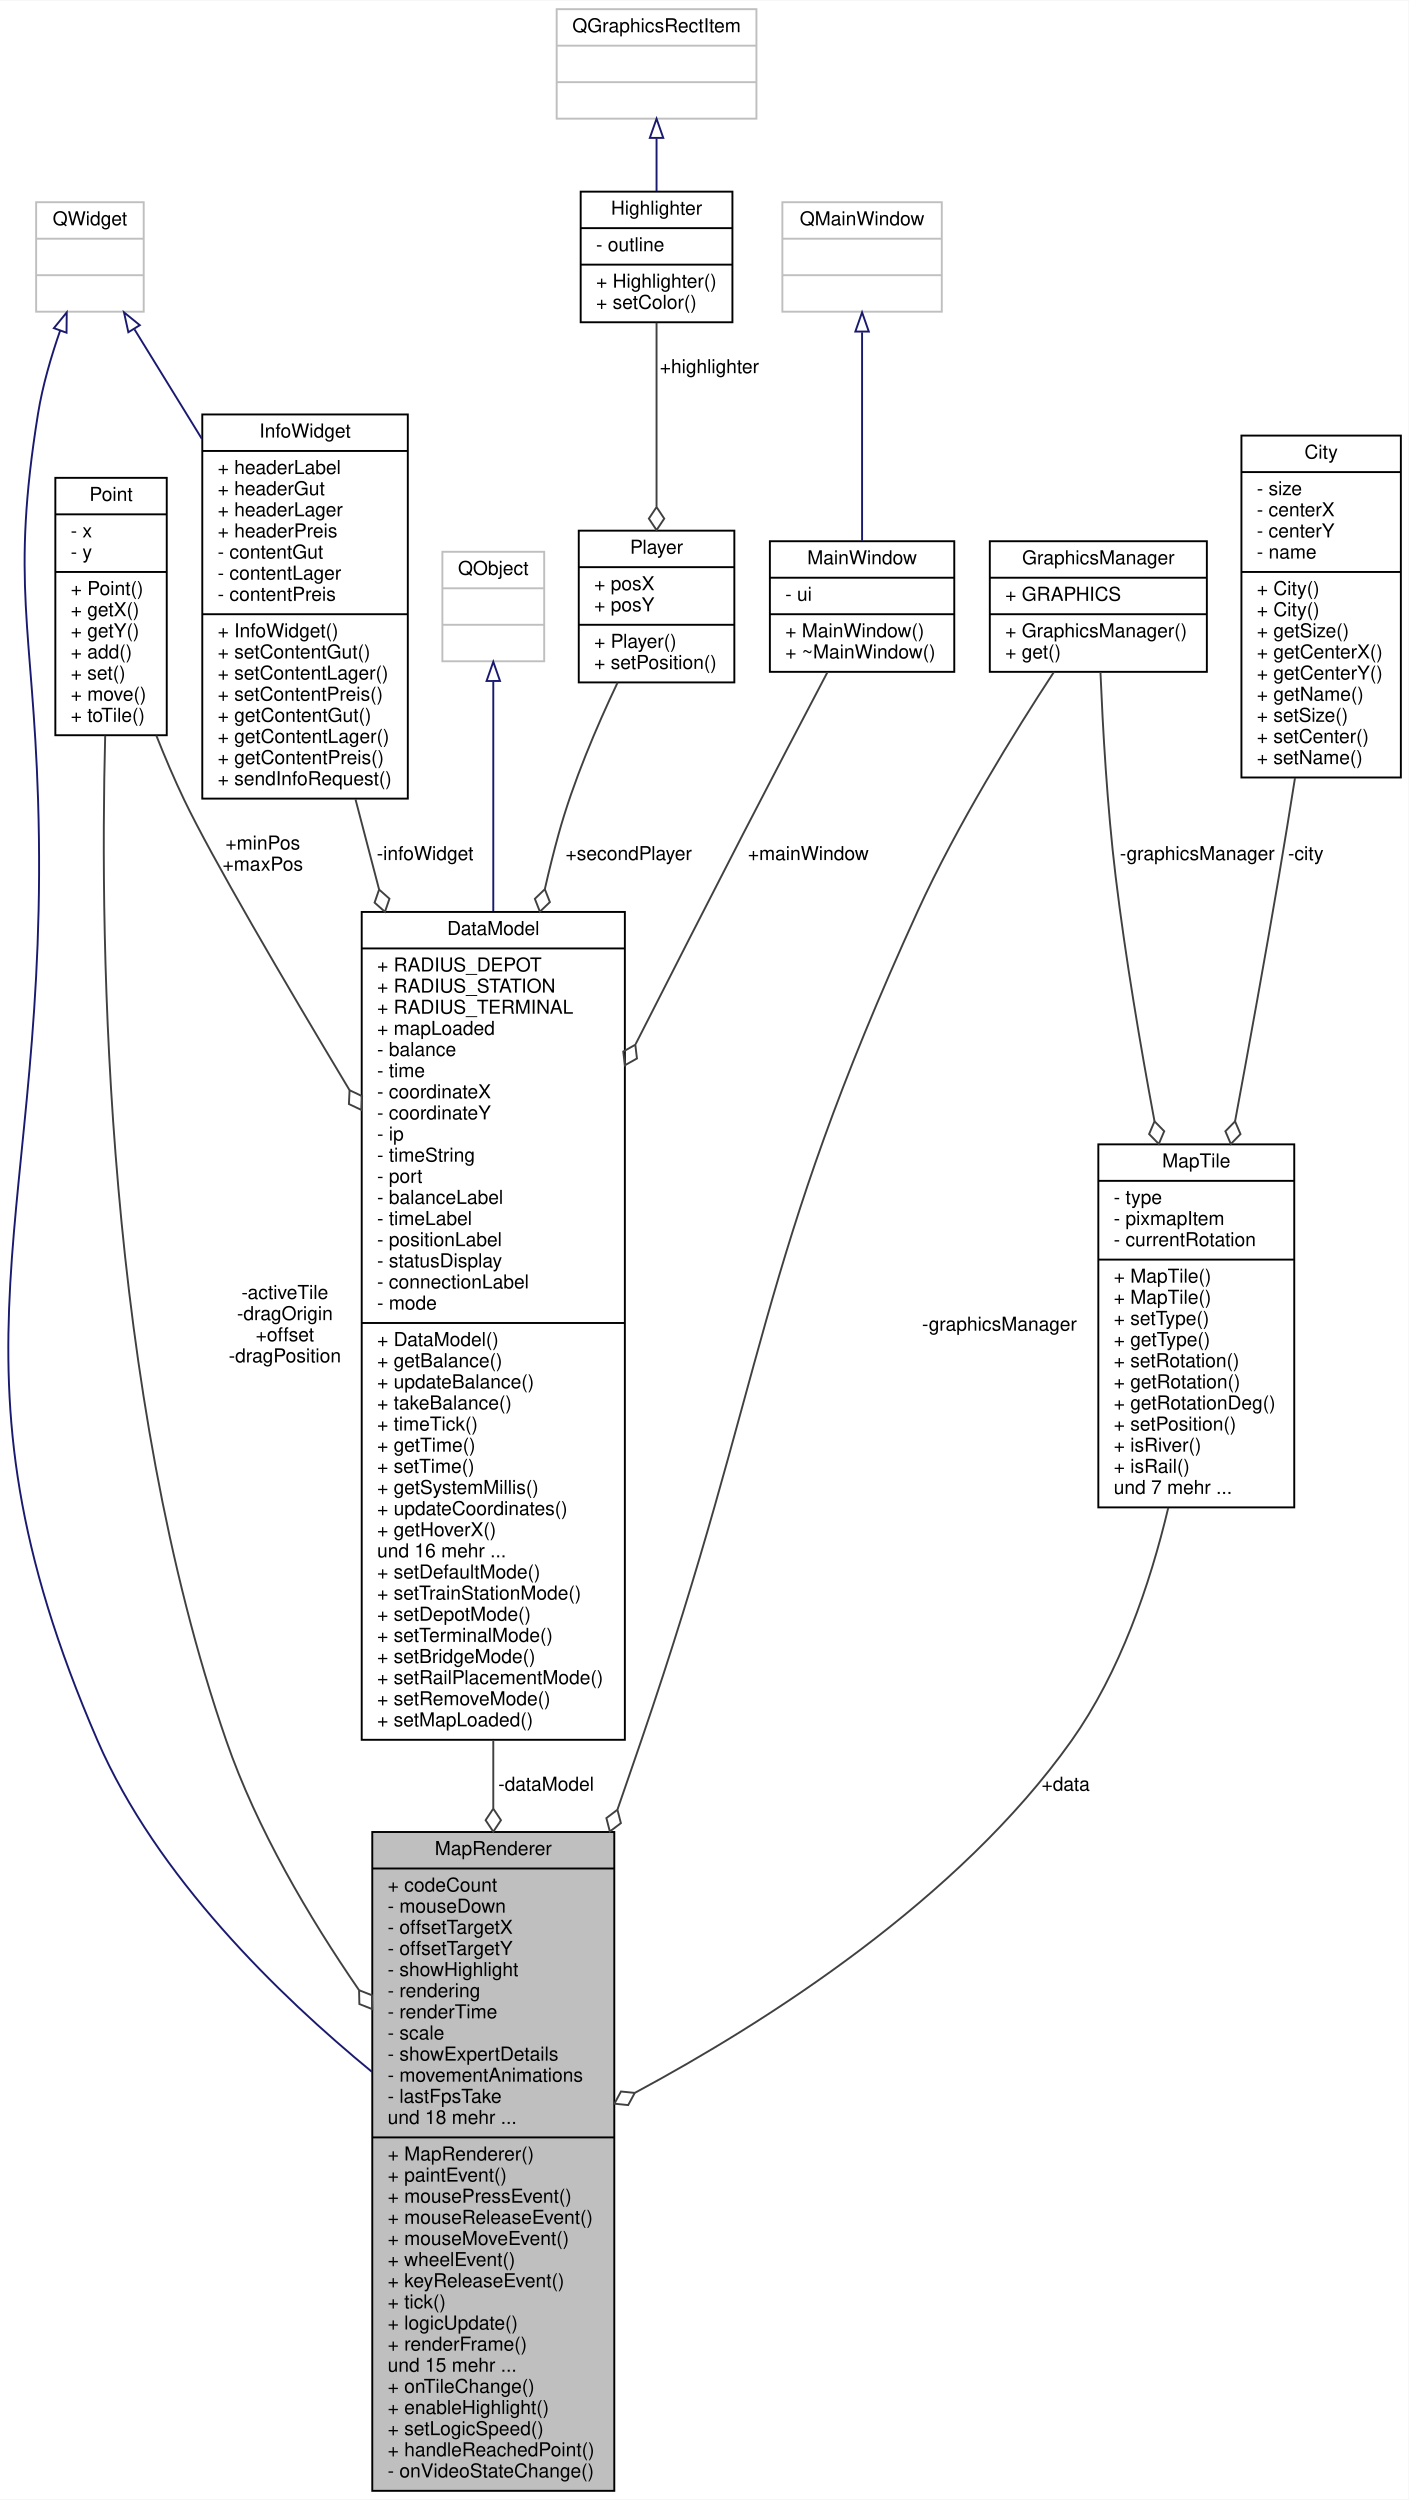
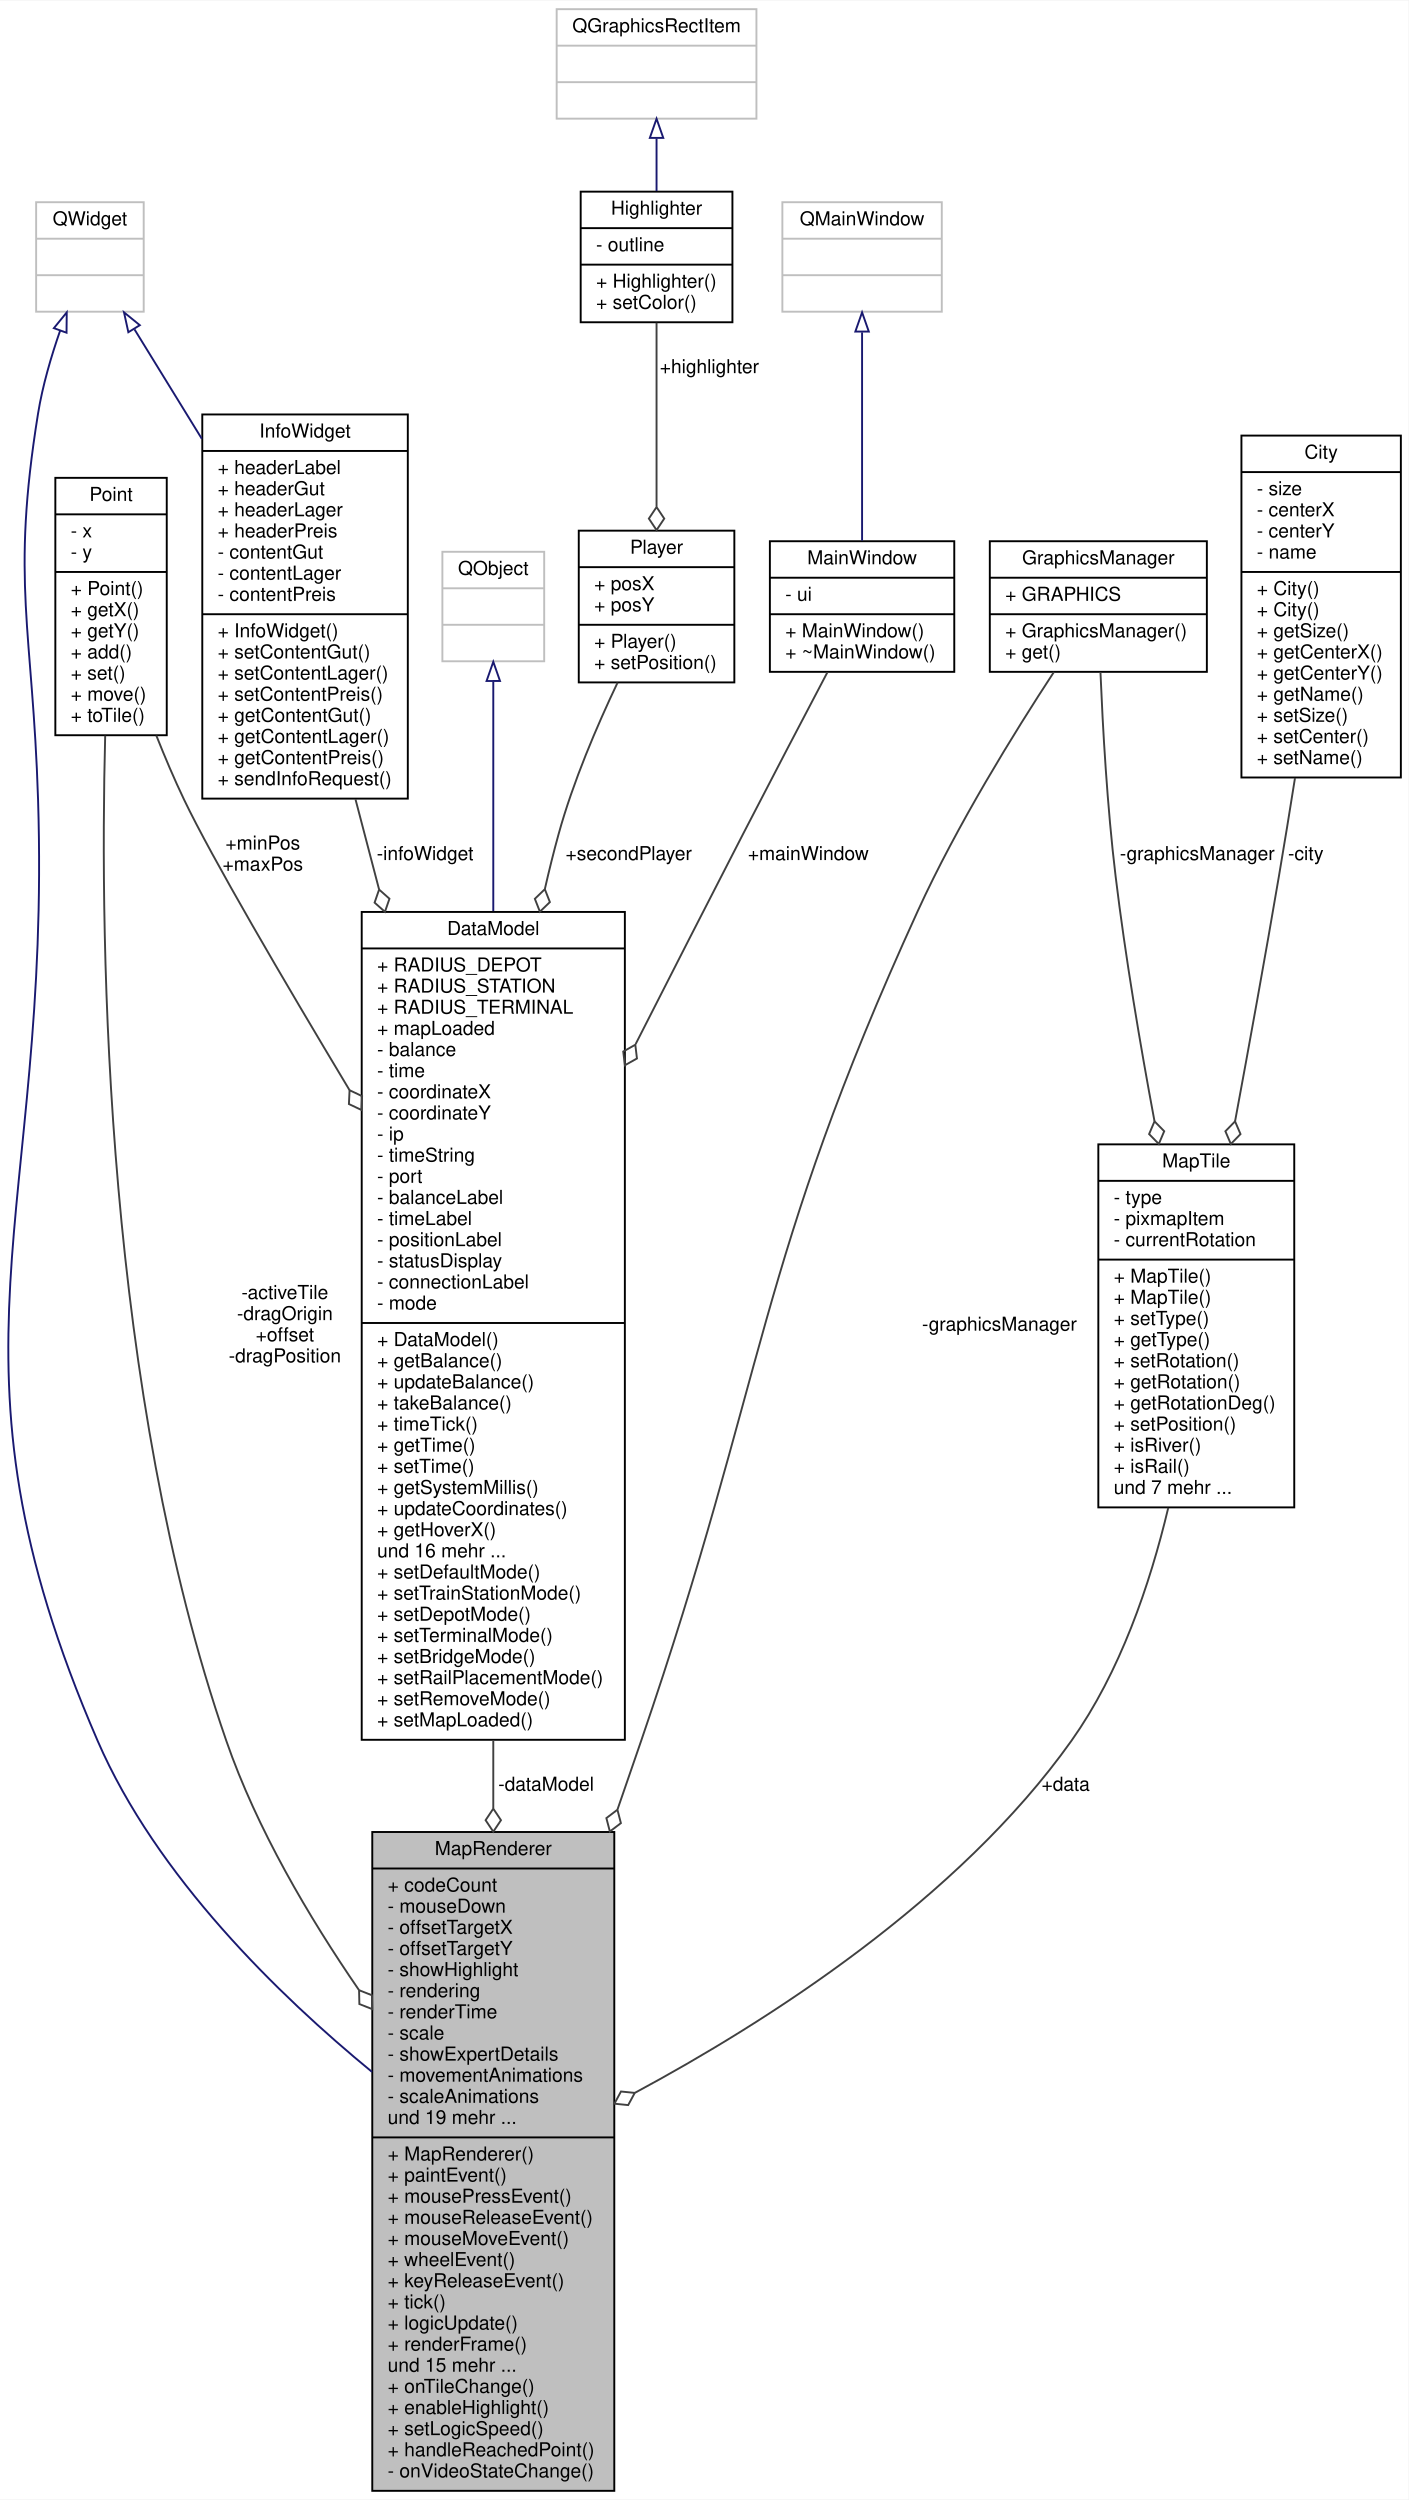
<svg xmlns="http://www.w3.org/2000/svg" xmlns:xlink="http://www.w3.org/1999/xlink" width="733pt" height="1301pt" viewBox="0.00 0.00 733.31 1301.00">
  <g id="graph0" class="graph" transform="scale(1 1) rotate(0) translate(4 1297)">
    <polygon fill="#ffffff" stroke="transparent" points="-4,4 -4,-1297 729.314,-1297 729.314,4 -4,4" />
    <g id="node1" class="node">
      <g id="a_node1">
        <a xlink:title=" ">
          <polygon fill="#bfbfbf" stroke="#000000" points="189.814,-.5 189.814,-343.5 315.814,-343.5 315.814,-.5 189.814,-.5" />
          <text text-anchor="middle" x="252.814" y="-331.5" font-family="Helvetica,sans-Serif" font-size="10.00" fill="#000000">MapRenderer</text>
          <polyline fill="none" stroke="#000000" points="189.814,-324.5 315.814,-324.5 " />
          <text text-anchor="start" x="197.814" y="-312.5" font-family="Helvetica,sans-Serif" font-size="10.00" fill="#000000">+ codeCount</text>
          <text text-anchor="start" x="197.814" y="-301.5" font-family="Helvetica,sans-Serif" font-size="10.00" fill="#000000">- mouseDown</text>
          <text text-anchor="start" x="197.814" y="-290.5" font-family="Helvetica,sans-Serif" font-size="10.00" fill="#000000">- offsetTargetX</text>
          <text text-anchor="start" x="197.814" y="-279.5" font-family="Helvetica,sans-Serif" font-size="10.00" fill="#000000">- offsetTargetY</text>
          <text text-anchor="start" x="197.814" y="-268.5" font-family="Helvetica,sans-Serif" font-size="10.00" fill="#000000">- showHighlight</text>
          <text text-anchor="start" x="197.814" y="-257.5" font-family="Helvetica,sans-Serif" font-size="10.00" fill="#000000">- rendering</text>
          <text text-anchor="start" x="197.814" y="-246.5" font-family="Helvetica,sans-Serif" font-size="10.00" fill="#000000">- renderTime</text>
          <text text-anchor="start" x="197.814" y="-235.5" font-family="Helvetica,sans-Serif" font-size="10.00" fill="#000000">- scale</text>
          <text text-anchor="start" x="197.814" y="-224.5" font-family="Helvetica,sans-Serif" font-size="10.00" fill="#000000">- showExpertDetails</text>
          <text text-anchor="start" x="197.814" y="-213.5" font-family="Helvetica,sans-Serif" font-size="10.00" fill="#000000">- movementAnimations</text>
-           <text text-anchor="start" x="197.814" y="-202.5" font-family="Helvetica,sans-Serif" font-size="10.00" fill="#000000">- lastFpsTake</text>
-           <text text-anchor="start" x="197.814" y="-191.5" font-family="Helvetica,sans-Serif" font-size="10.00" fill="#000000">und 18 mehr ...</text>
+           <text text-anchor="start" x="197.814" y="-202.5" font-family="Helvetica,sans-Serif" font-size="10.00" fill="#000000">- scaleAnimations</text>
+           <text text-anchor="start" x="197.814" y="-191.5" font-family="Helvetica,sans-Serif" font-size="10.00" fill="#000000">und 19 mehr ...</text>
          <polyline fill="none" stroke="#000000" points="189.814,-184.5 315.814,-184.5 " />
          <text text-anchor="start" x="197.814" y="-172.5" font-family="Helvetica,sans-Serif" font-size="10.00" fill="#000000">+ MapRenderer()</text>
          <text text-anchor="start" x="197.814" y="-161.5" font-family="Helvetica,sans-Serif" font-size="10.00" fill="#000000">+ paintEvent()</text>
          <text text-anchor="start" x="197.814" y="-150.5" font-family="Helvetica,sans-Serif" font-size="10.00" fill="#000000">+ mousePressEvent()</text>
          <text text-anchor="start" x="197.814" y="-139.5" font-family="Helvetica,sans-Serif" font-size="10.00" fill="#000000">+ mouseReleaseEvent()</text>
          <text text-anchor="start" x="197.814" y="-128.5" font-family="Helvetica,sans-Serif" font-size="10.00" fill="#000000">+ mouseMoveEvent()</text>
          <text text-anchor="start" x="197.814" y="-117.5" font-family="Helvetica,sans-Serif" font-size="10.00" fill="#000000">+ wheelEvent()</text>
          <text text-anchor="start" x="197.814" y="-106.5" font-family="Helvetica,sans-Serif" font-size="10.00" fill="#000000">+ keyReleaseEvent()</text>
          <text text-anchor="start" x="197.814" y="-95.5" font-family="Helvetica,sans-Serif" font-size="10.00" fill="#000000">+ tick()</text>
          <text text-anchor="start" x="197.814" y="-84.5" font-family="Helvetica,sans-Serif" font-size="10.00" fill="#000000">+ logicUpdate()</text>
          <text text-anchor="start" x="197.814" y="-73.5" font-family="Helvetica,sans-Serif" font-size="10.00" fill="#000000">+ renderFrame()</text>
          <text text-anchor="start" x="197.814" y="-62.5" font-family="Helvetica,sans-Serif" font-size="10.00" fill="#000000">und 15 mehr ...</text>
          <text text-anchor="start" x="197.814" y="-51.5" font-family="Helvetica,sans-Serif" font-size="10.00" fill="#000000">+ onTileChange()</text>
          <text text-anchor="start" x="197.814" y="-40.5" font-family="Helvetica,sans-Serif" font-size="10.00" fill="#000000">+ enableHighlight()</text>
          <text text-anchor="start" x="197.814" y="-29.5" font-family="Helvetica,sans-Serif" font-size="10.00" fill="#000000">+ setLogicSpeed()</text>
          <text text-anchor="start" x="197.814" y="-18.5" font-family="Helvetica,sans-Serif" font-size="10.00" fill="#000000">+ handleReachedPoint()</text>
          <text text-anchor="start" x="197.814" y="-7.5" font-family="Helvetica,sans-Serif" font-size="10.00" fill="#000000">- onVideoStateChange()</text>
        </a>
      </g>
    </g>
    <g id="node2" class="node">
      <g id="a_node2">
        <a xlink:title=" ">
          <polygon fill="#ffffff" stroke="#bfbfbf" points="14.814,-1135 14.814,-1192 70.814,-1192 70.814,-1135 14.814,-1135" />
          <text text-anchor="middle" x="42.814" y="-1180" font-family="Helvetica,sans-Serif" font-size="10.00" fill="#000000">QWidget</text>
          <polyline fill="none" stroke="#bfbfbf" points="14.814,-1173 70.814,-1173 " />
          <text text-anchor="middle" x="42.814" y="-1161" font-family="Helvetica,sans-Serif" font-size="10.00" fill="#000000"> </text>
          <polyline fill="none" stroke="#bfbfbf" points="14.814,-1154 70.814,-1154 " />
          <text text-anchor="middle" x="42.814" y="-1142" font-family="Helvetica,sans-Serif" font-size="10.00" fill="#000000"> </text>
        </a>
      </g>
    </g>
    <g id="edge1" class="edge">
      <path fill="none" stroke="#191970" d="M27.338,-1125.236C22.658,-1111.798 18.145,-1096.446 15.814,-1082 1.586,-993.807 12.992,-970.289 15.814,-881 22.706,-662.896 -39.968,-591.215 46.814,-391 77.433,-320.358 141.155,-258.418 189.669,-218.603" />
      <polygon fill="none" stroke="#191970" points="24.049,-1126.434 30.746,-1134.643 30.631,-1124.049 24.049,-1126.434" />
    </g>
    <g id="node9" class="node">
      <g id="a_node9">
        <a xlink:href="classInfoWidget.html" target="_top" xlink:title=" ">
          <polygon fill="#ffffff" stroke="#000000" points="101.314,-881.5 101.314,-1081.5 208.314,-1081.5 208.314,-881.5 101.314,-881.5" />
          <text text-anchor="middle" x="154.814" y="-1069.5" font-family="Helvetica,sans-Serif" font-size="10.00" fill="#000000">InfoWidget</text>
          <polyline fill="none" stroke="#000000" points="101.314,-1062.5 208.314,-1062.5 " />
          <text text-anchor="start" x="109.314" y="-1050.5" font-family="Helvetica,sans-Serif" font-size="10.00" fill="#000000">+ headerLabel</text>
          <text text-anchor="start" x="109.314" y="-1039.5" font-family="Helvetica,sans-Serif" font-size="10.00" fill="#000000">+ headerGut</text>
          <text text-anchor="start" x="109.314" y="-1028.5" font-family="Helvetica,sans-Serif" font-size="10.00" fill="#000000">+ headerLager</text>
          <text text-anchor="start" x="109.314" y="-1017.5" font-family="Helvetica,sans-Serif" font-size="10.00" fill="#000000">+ headerPreis</text>
          <text text-anchor="start" x="109.314" y="-1006.5" font-family="Helvetica,sans-Serif" font-size="10.00" fill="#000000">- contentGut</text>
          <text text-anchor="start" x="109.314" y="-995.5" font-family="Helvetica,sans-Serif" font-size="10.00" fill="#000000">- contentLager</text>
          <text text-anchor="start" x="109.314" y="-984.5" font-family="Helvetica,sans-Serif" font-size="10.00" fill="#000000">- contentPreis</text>
          <polyline fill="none" stroke="#000000" points="101.314,-977.5 208.314,-977.5 " />
          <text text-anchor="start" x="109.314" y="-965.5" font-family="Helvetica,sans-Serif" font-size="10.00" fill="#000000">+ InfoWidget()</text>
          <text text-anchor="start" x="109.314" y="-954.5" font-family="Helvetica,sans-Serif" font-size="10.00" fill="#000000">+ setContentGut()</text>
          <text text-anchor="start" x="109.314" y="-943.5" font-family="Helvetica,sans-Serif" font-size="10.00" fill="#000000">+ setContentLager()</text>
          <text text-anchor="start" x="109.314" y="-932.5" font-family="Helvetica,sans-Serif" font-size="10.00" fill="#000000">+ setContentPreis()</text>
          <text text-anchor="start" x="109.314" y="-921.5" font-family="Helvetica,sans-Serif" font-size="10.00" fill="#000000">+ getContentGut()</text>
          <text text-anchor="start" x="109.314" y="-910.5" font-family="Helvetica,sans-Serif" font-size="10.00" fill="#000000">+ getContentLager()</text>
          <text text-anchor="start" x="109.314" y="-899.5" font-family="Helvetica,sans-Serif" font-size="10.00" fill="#000000">+ getContentPreis()</text>
          <text text-anchor="start" x="109.314" y="-888.5" font-family="Helvetica,sans-Serif" font-size="10.00" fill="#000000">+ sendInfoRequest()</text>
        </a>
      </g>
    </g>
    <g id="edge10" class="edge">
      <path fill="none" stroke="#191970" d="M65.999,-1125.824C76.235,-1109.192 88.73,-1088.887 101.078,-1068.822" />
      <polygon fill="none" stroke="#191970" points="62.821,-1124.311 60.561,-1134.662 68.783,-1127.979 62.821,-1124.311" />
    </g>
    <g id="node3" class="node">
      <g id="a_node3">
        <a xlink:href="classMapTile.html" target="_top" xlink:title=" ">
          <polygon fill="#ffffff" stroke="#000000" points="567.814,-512.5 567.814,-701.5 669.814,-701.5 669.814,-512.5 567.814,-512.5" />
          <text text-anchor="middle" x="618.814" y="-689.5" font-family="Helvetica,sans-Serif" font-size="10.00" fill="#000000">MapTile</text>
          <polyline fill="none" stroke="#000000" points="567.814,-682.5 669.814,-682.5 " />
          <text text-anchor="start" x="575.814" y="-670.5" font-family="Helvetica,sans-Serif" font-size="10.00" fill="#000000">- type</text>
          <text text-anchor="start" x="575.814" y="-659.5" font-family="Helvetica,sans-Serif" font-size="10.00" fill="#000000">- pixmapItem</text>
          <text text-anchor="start" x="575.814" y="-648.5" font-family="Helvetica,sans-Serif" font-size="10.00" fill="#000000">- currentRotation</text>
          <polyline fill="none" stroke="#000000" points="567.814,-641.5 669.814,-641.5 " />
          <text text-anchor="start" x="575.814" y="-629.5" font-family="Helvetica,sans-Serif" font-size="10.00" fill="#000000">+ MapTile()</text>
          <text text-anchor="start" x="575.814" y="-618.5" font-family="Helvetica,sans-Serif" font-size="10.00" fill="#000000">+ MapTile()</text>
          <text text-anchor="start" x="575.814" y="-607.5" font-family="Helvetica,sans-Serif" font-size="10.00" fill="#000000">+ setType()</text>
          <text text-anchor="start" x="575.814" y="-596.5" font-family="Helvetica,sans-Serif" font-size="10.00" fill="#000000">+ getType()</text>
          <text text-anchor="start" x="575.814" y="-585.5" font-family="Helvetica,sans-Serif" font-size="10.00" fill="#000000">+ setRotation()</text>
          <text text-anchor="start" x="575.814" y="-574.5" font-family="Helvetica,sans-Serif" font-size="10.00" fill="#000000">+ getRotation()</text>
          <text text-anchor="start" x="575.814" y="-563.5" font-family="Helvetica,sans-Serif" font-size="10.00" fill="#000000">+ getRotationDeg()</text>
          <text text-anchor="start" x="575.814" y="-552.5" font-family="Helvetica,sans-Serif" font-size="10.00" fill="#000000">+ setPosition()</text>
          <text text-anchor="start" x="575.814" y="-541.5" font-family="Helvetica,sans-Serif" font-size="10.00" fill="#000000">+ isRiver()</text>
          <text text-anchor="start" x="575.814" y="-530.5" font-family="Helvetica,sans-Serif" font-size="10.00" fill="#000000">+ isRail()</text>
          <text text-anchor="start" x="575.814" y="-519.5" font-family="Helvetica,sans-Serif" font-size="10.00" fill="#000000">und 7 mehr ...</text>
        </a>
      </g>
    </g>
    <g id="edge2" class="edge">
      <path fill="none" stroke="#404040" d="M604.214,-512.272C594.667,-472.178 579.08,-426.612 553.814,-391 495.069,-308.199 395.074,-244.551 326.577,-207.73" />
      <polygon fill="none" stroke="#404040" points="326.468,-207.672 319.294,-208.397 315.866,-202.052 323.04,-201.328 326.468,-207.672" />
      <text text-anchor="middle" x="550.814" y="-365" font-family="Helvetica,sans-Serif" font-size="10.00" fill="#000000"> +data</text>
    </g>
    <g id="node4" class="node">
      <g id="a_node4">
        <a xlink:href="classGraphicsManager.html" target="_top" xlink:title=" ">
          <polygon fill="#ffffff" stroke="#000000" points="511.314,-947.5 511.314,-1015.5 624.314,-1015.5 624.314,-947.5 511.314,-947.5" />
          <text text-anchor="middle" x="567.814" y="-1003.5" font-family="Helvetica,sans-Serif" font-size="10.00" fill="#000000">GraphicsManager</text>
          <polyline fill="none" stroke="#000000" points="511.314,-996.5 624.314,-996.5 " />
          <text text-anchor="start" x="519.314" y="-984.5" font-family="Helvetica,sans-Serif" font-size="10.00" fill="#000000">+ GRAPHICS</text>
          <polyline fill="none" stroke="#000000" points="511.314,-977.5 624.314,-977.5 " />
          <text text-anchor="start" x="519.314" y="-965.5" font-family="Helvetica,sans-Serif" font-size="10.00" fill="#000000">+ GraphicsManager()</text>
          <text text-anchor="start" x="519.314" y="-954.5" font-family="Helvetica,sans-Serif" font-size="10.00" fill="#000000">+ get()</text>
        </a>
      </g>
    </g>
    <g id="edge5" class="edge">
      <path fill="none" stroke="#404040" d="M544.688,-947.407C524.145,-916.068 494.287,-867.814 473.814,-823 389.717,-638.914 395.381,-582.471 329.814,-391 325.831,-379.37 321.705,-367.402 317.525,-355.343" />
      <polygon fill="none" stroke="#404040" points="317.44,-355.096 311.693,-350.74 313.504,-343.76 319.25,-348.116 317.44,-355.096" />
      <text text-anchor="middle" x="516.314" y="-604.5" font-family="Helvetica,sans-Serif" font-size="10.00" fill="#000000"> -graphicsManager</text>
    </g>
    <g id="edge3" class="edge">
      <path fill="none" stroke="#404040" d="M568.917,-947.331C570.097,-918.818 572.426,-877.154 576.814,-841 581.895,-799.136 589.611,-753.415 597.048,-713.584" />
      <polygon fill="none" stroke="#404040" points="597.066,-713.489 594.249,-706.851 599.292,-701.697 602.11,-708.335 597.066,-713.489" />
      <text text-anchor="middle" x="619.314" y="-849.5" font-family="Helvetica,sans-Serif" font-size="10.00" fill="#000000"> -graphicsManager</text>
    </g>
    <g id="node5" class="node">
      <g id="a_node5">
        <a xlink:href="classCity.html" target="_top" xlink:title=" ">
          <polygon fill="#ffffff" stroke="#000000" points="642.314,-892.5 642.314,-1070.5 725.314,-1070.5 725.314,-892.5 642.314,-892.5" />
          <text text-anchor="middle" x="683.814" y="-1058.5" font-family="Helvetica,sans-Serif" font-size="10.00" fill="#000000">City</text>
          <polyline fill="none" stroke="#000000" points="642.314,-1051.5 725.314,-1051.5 " />
          <text text-anchor="start" x="650.314" y="-1039.5" font-family="Helvetica,sans-Serif" font-size="10.00" fill="#000000">- size</text>
          <text text-anchor="start" x="650.314" y="-1028.5" font-family="Helvetica,sans-Serif" font-size="10.00" fill="#000000">- centerX</text>
          <text text-anchor="start" x="650.314" y="-1017.5" font-family="Helvetica,sans-Serif" font-size="10.00" fill="#000000">- centerY</text>
          <text text-anchor="start" x="650.314" y="-1006.5" font-family="Helvetica,sans-Serif" font-size="10.00" fill="#000000">- name</text>
          <polyline fill="none" stroke="#000000" points="642.314,-999.5 725.314,-999.5 " />
          <text text-anchor="start" x="650.314" y="-987.5" font-family="Helvetica,sans-Serif" font-size="10.00" fill="#000000">+ City()</text>
          <text text-anchor="start" x="650.314" y="-976.5" font-family="Helvetica,sans-Serif" font-size="10.00" fill="#000000">+ City()</text>
          <text text-anchor="start" x="650.314" y="-965.5" font-family="Helvetica,sans-Serif" font-size="10.00" fill="#000000">+ getSize()</text>
          <text text-anchor="start" x="650.314" y="-954.5" font-family="Helvetica,sans-Serif" font-size="10.00" fill="#000000">+ getCenterX()</text>
          <text text-anchor="start" x="650.314" y="-943.5" font-family="Helvetica,sans-Serif" font-size="10.00" fill="#000000">+ getCenterY()</text>
          <text text-anchor="start" x="650.314" y="-932.5" font-family="Helvetica,sans-Serif" font-size="10.00" fill="#000000">+ getName()</text>
          <text text-anchor="start" x="650.314" y="-921.5" font-family="Helvetica,sans-Serif" font-size="10.00" fill="#000000">+ setSize()</text>
          <text text-anchor="start" x="650.314" y="-910.5" font-family="Helvetica,sans-Serif" font-size="10.00" fill="#000000">+ setCenter()</text>
          <text text-anchor="start" x="650.314" y="-899.5" font-family="Helvetica,sans-Serif" font-size="10.00" fill="#000000">+ setName()</text>
        </a>
      </g>
    </g>
    <g id="edge4" class="edge">
      <path fill="none" stroke="#404040" d="M670.202,-892.251C667.502,-875.223 664.63,-857.551 661.814,-841 654.72,-799.303 646.421,-753.523 639.016,-713.599" />
      <polygon fill="none" stroke="#404040" points="638.994,-713.48 633.965,-708.313 636.8,-701.683 641.83,-706.85 638.994,-713.48" />
      <text text-anchor="middle" x="675.814" y="-849.5" font-family="Helvetica,sans-Serif" font-size="10.00" fill="#000000"> -city</text>
    </g>
    <g id="node6" class="node">
      <g id="a_node6">
        <a xlink:href="classPoint.html" target="_top" xlink:title=" ">
          <polygon fill="#ffffff" stroke="#000000" points="24.814,-914.5 24.814,-1048.5 82.814,-1048.5 82.814,-914.5 24.814,-914.5" />
          <text text-anchor="middle" x="53.814" y="-1036.5" font-family="Helvetica,sans-Serif" font-size="10.00" fill="#000000">Point</text>
          <polyline fill="none" stroke="#000000" points="24.814,-1029.5 82.814,-1029.5 " />
          <text text-anchor="start" x="32.814" y="-1017.5" font-family="Helvetica,sans-Serif" font-size="10.00" fill="#000000">- x</text>
          <text text-anchor="start" x="32.814" y="-1006.5" font-family="Helvetica,sans-Serif" font-size="10.00" fill="#000000">- y</text>
          <polyline fill="none" stroke="#000000" points="24.814,-999.5 82.814,-999.5 " />
          <text text-anchor="start" x="32.814" y="-987.5" font-family="Helvetica,sans-Serif" font-size="10.00" fill="#000000">+ Point()</text>
          <text text-anchor="start" x="32.814" y="-976.5" font-family="Helvetica,sans-Serif" font-size="10.00" fill="#000000">+ getX()</text>
          <text text-anchor="start" x="32.814" y="-965.5" font-family="Helvetica,sans-Serif" font-size="10.00" fill="#000000">+ getY()</text>
          <text text-anchor="start" x="32.814" y="-954.5" font-family="Helvetica,sans-Serif" font-size="10.00" fill="#000000">+ add()</text>
          <text text-anchor="start" x="32.814" y="-943.5" font-family="Helvetica,sans-Serif" font-size="10.00" fill="#000000">+ set()</text>
          <text text-anchor="start" x="32.814" y="-932.5" font-family="Helvetica,sans-Serif" font-size="10.00" fill="#000000">+ move()</text>
          <text text-anchor="start" x="32.814" y="-921.5" font-family="Helvetica,sans-Serif" font-size="10.00" fill="#000000">+ toTile()</text>
        </a>
      </g>
    </g>
    <g id="edge6" class="edge">
      <path fill="none" stroke="#404040" d="M50.761,-914.268C47.83,-802.383 51.005,-572.353 113.814,-391 129.676,-345.2 156.771,-299.2 182.849,-261.264" />
      <polygon fill="none" stroke="#404040" points="182.94,-261.134 183.093,-253.924 189.807,-251.293 189.654,-258.502 182.94,-261.134" />
      <text text-anchor="middle" x="144.314" y="-621" font-family="Helvetica,sans-Serif" font-size="10.00" fill="#000000"> -activeTile</text>
      <text text-anchor="middle" x="144.314" y="-610" font-family="Helvetica,sans-Serif" font-size="10.00" fill="#000000">-dragOrigin</text>
      <text text-anchor="middle" x="144.314" y="-599" font-family="Helvetica,sans-Serif" font-size="10.00" fill="#000000">+offset</text>
      <text text-anchor="middle" x="144.314" y="-588" font-family="Helvetica,sans-Serif" font-size="10.00" fill="#000000">-dragPosition</text>
    </g>
    <g id="node7" class="node">
      <g id="a_node7">
        <a xlink:href="classDataModel.html" target="_top" xlink:title=" ">
          <polygon fill="#ffffff" stroke="#000000" points="184.314,-391.5 184.314,-822.5 321.314,-822.5 321.314,-391.5 184.314,-391.5" />
          <text text-anchor="middle" x="252.814" y="-810.5" font-family="Helvetica,sans-Serif" font-size="10.00" fill="#000000">DataModel</text>
          <polyline fill="none" stroke="#000000" points="184.314,-803.5 321.314,-803.5 " />
          <text text-anchor="start" x="192.314" y="-791.5" font-family="Helvetica,sans-Serif" font-size="10.00" fill="#000000">+ RADIUS_DEPOT</text>
          <text text-anchor="start" x="192.314" y="-780.5" font-family="Helvetica,sans-Serif" font-size="10.00" fill="#000000">+ RADIUS_STATION</text>
          <text text-anchor="start" x="192.314" y="-769.5" font-family="Helvetica,sans-Serif" font-size="10.00" fill="#000000">+ RADIUS_TERMINAL</text>
          <text text-anchor="start" x="192.314" y="-758.5" font-family="Helvetica,sans-Serif" font-size="10.00" fill="#000000">+ mapLoaded</text>
          <text text-anchor="start" x="192.314" y="-747.5" font-family="Helvetica,sans-Serif" font-size="10.00" fill="#000000">- balance</text>
          <text text-anchor="start" x="192.314" y="-736.5" font-family="Helvetica,sans-Serif" font-size="10.00" fill="#000000">- time</text>
          <text text-anchor="start" x="192.314" y="-725.5" font-family="Helvetica,sans-Serif" font-size="10.00" fill="#000000">- coordinateX</text>
          <text text-anchor="start" x="192.314" y="-714.5" font-family="Helvetica,sans-Serif" font-size="10.00" fill="#000000">- coordinateY</text>
          <text text-anchor="start" x="192.314" y="-703.5" font-family="Helvetica,sans-Serif" font-size="10.00" fill="#000000">- ip</text>
          <text text-anchor="start" x="192.314" y="-692.5" font-family="Helvetica,sans-Serif" font-size="10.00" fill="#000000">- timeString</text>
          <text text-anchor="start" x="192.314" y="-681.5" font-family="Helvetica,sans-Serif" font-size="10.00" fill="#000000">- port</text>
          <text text-anchor="start" x="192.314" y="-670.5" font-family="Helvetica,sans-Serif" font-size="10.00" fill="#000000">- balanceLabel</text>
          <text text-anchor="start" x="192.314" y="-659.5" font-family="Helvetica,sans-Serif" font-size="10.00" fill="#000000">- timeLabel</text>
          <text text-anchor="start" x="192.314" y="-648.5" font-family="Helvetica,sans-Serif" font-size="10.00" fill="#000000">- positionLabel</text>
          <text text-anchor="start" x="192.314" y="-637.5" font-family="Helvetica,sans-Serif" font-size="10.00" fill="#000000">- statusDisplay</text>
          <text text-anchor="start" x="192.314" y="-626.5" font-family="Helvetica,sans-Serif" font-size="10.00" fill="#000000">- connectionLabel</text>
          <text text-anchor="start" x="192.314" y="-615.5" font-family="Helvetica,sans-Serif" font-size="10.00" fill="#000000">- mode</text>
          <polyline fill="none" stroke="#000000" points="184.314,-608.5 321.314,-608.5 " />
          <text text-anchor="start" x="192.314" y="-596.5" font-family="Helvetica,sans-Serif" font-size="10.00" fill="#000000">+ DataModel()</text>
          <text text-anchor="start" x="192.314" y="-585.5" font-family="Helvetica,sans-Serif" font-size="10.00" fill="#000000">+ getBalance()</text>
          <text text-anchor="start" x="192.314" y="-574.5" font-family="Helvetica,sans-Serif" font-size="10.00" fill="#000000">+ updateBalance()</text>
          <text text-anchor="start" x="192.314" y="-563.5" font-family="Helvetica,sans-Serif" font-size="10.00" fill="#000000">+ takeBalance()</text>
          <text text-anchor="start" x="192.314" y="-552.5" font-family="Helvetica,sans-Serif" font-size="10.00" fill="#000000">+ timeTick()</text>
          <text text-anchor="start" x="192.314" y="-541.5" font-family="Helvetica,sans-Serif" font-size="10.00" fill="#000000">+ getTime()</text>
          <text text-anchor="start" x="192.314" y="-530.5" font-family="Helvetica,sans-Serif" font-size="10.00" fill="#000000">+ setTime()</text>
          <text text-anchor="start" x="192.314" y="-519.5" font-family="Helvetica,sans-Serif" font-size="10.00" fill="#000000">+ getSystemMillis()</text>
          <text text-anchor="start" x="192.314" y="-508.5" font-family="Helvetica,sans-Serif" font-size="10.00" fill="#000000">+ updateCoordinates()</text>
          <text text-anchor="start" x="192.314" y="-497.5" font-family="Helvetica,sans-Serif" font-size="10.00" fill="#000000">+ getHoverX()</text>
          <text text-anchor="start" x="192.314" y="-486.5" font-family="Helvetica,sans-Serif" font-size="10.00" fill="#000000">und 16 mehr ...</text>
          <text text-anchor="start" x="192.314" y="-475.5" font-family="Helvetica,sans-Serif" font-size="10.00" fill="#000000">+ setDefaultMode()</text>
          <text text-anchor="start" x="192.314" y="-464.5" font-family="Helvetica,sans-Serif" font-size="10.00" fill="#000000">+ setTrainStationMode()</text>
          <text text-anchor="start" x="192.314" y="-453.5" font-family="Helvetica,sans-Serif" font-size="10.00" fill="#000000">+ setDepotMode()</text>
          <text text-anchor="start" x="192.314" y="-442.5" font-family="Helvetica,sans-Serif" font-size="10.00" fill="#000000">+ setTerminalMode()</text>
          <text text-anchor="start" x="192.314" y="-431.5" font-family="Helvetica,sans-Serif" font-size="10.00" fill="#000000">+ setBridgeMode()</text>
          <text text-anchor="start" x="192.314" y="-420.5" font-family="Helvetica,sans-Serif" font-size="10.00" fill="#000000">+ setRailPlacementMode()</text>
          <text text-anchor="start" x="192.314" y="-409.5" font-family="Helvetica,sans-Serif" font-size="10.00" fill="#000000">+ setRemoveMode()</text>
          <text text-anchor="start" x="192.314" y="-398.5" font-family="Helvetica,sans-Serif" font-size="10.00" fill="#000000">+ setMapLoaded()</text>
        </a>
      </g>
    </g>
    <g id="edge11" class="edge">
      <path fill="none" stroke="#404040" d="M77.392,-914.339C81.863,-903.07 86.741,-891.6 91.814,-881 106.25,-850.835 143.115,-787.801 177.93,-729.789" />
      <polygon fill="none" stroke="#404040" points="177.991,-729.687 177.654,-722.484 184.173,-719.402 184.511,-726.606 177.991,-729.687" />
      <text text-anchor="middle" x="132.814" y="-855" font-family="Helvetica,sans-Serif" font-size="10.00" fill="#000000"> +minPos</text>
      <text text-anchor="middle" x="132.814" y="-844" font-family="Helvetica,sans-Serif" font-size="10.00" fill="#000000">+maxPos</text>
    </g>
    <g id="edge7" class="edge">
      <path fill="none" stroke="#404040" d="M252.814,-391.412C252.814,-379.52 252.814,-367.62 252.814,-355.855" />
      <polygon fill="none" stroke="#404040" points="252.814,-355.649 248.814,-349.649 252.814,-343.649 256.814,-349.649 252.814,-355.649" />
      <text text-anchor="middle" x="280.314" y="-365" font-family="Helvetica,sans-Serif" font-size="10.00" fill="#000000"> -dataModel</text>
    </g>
    <g id="node8" class="node">
      <g id="a_node8">
        <a xlink:title=" ">
          <polygon fill="#ffffff" stroke="#bfbfbf" points="226.314,-953 226.314,-1010 279.314,-1010 279.314,-953 226.314,-953" />
          <text text-anchor="middle" x="252.814" y="-998" font-family="Helvetica,sans-Serif" font-size="10.00" fill="#000000">QObject</text>
          <polyline fill="none" stroke="#bfbfbf" points="226.314,-991 279.314,-991 " />
          <text text-anchor="middle" x="252.814" y="-979" font-family="Helvetica,sans-Serif" font-size="10.00" fill="#000000"> </text>
          <polyline fill="none" stroke="#bfbfbf" points="226.314,-972 279.314,-972 " />
          <text text-anchor="middle" x="252.814" y="-960" font-family="Helvetica,sans-Serif" font-size="10.00" fill="#000000"> </text>
        </a>
      </g>
    </g>
    <g id="edge8" class="edge">
      <path fill="none" stroke="#191970" d="M252.814,-942.4C252.814,-912.591 252.814,-868.941 252.814,-822.924" />
      <polygon fill="none" stroke="#191970" points="249.314,-942.735 252.814,-952.736 256.314,-942.736 249.314,-942.735" />
    </g>
    <g id="edge9" class="edge">
      <path fill="none" stroke="#404040" d="M181.076,-881.141C184.954,-866.322 189.076,-850.569 193.308,-834.398" />
      <polygon fill="none" stroke="#404040" points="193.369,-834.164 191.018,-827.347 196.407,-822.555 198.758,-829.372 193.369,-834.164" />
      <text text-anchor="middle" x="217.314" y="-849.5" font-family="Helvetica,sans-Serif" font-size="10.00" fill="#000000"> -infoWidget</text>
    </g>
    <g id="node10" class="node">
      <g id="a_node10">
        <a xlink:href="classPlayer.html" target="_top" xlink:title=" ">
          <polygon fill="#ffffff" stroke="#000000" points="297.314,-942 297.314,-1021 378.314,-1021 378.314,-942 297.314,-942" />
          <text text-anchor="middle" x="337.814" y="-1009" font-family="Helvetica,sans-Serif" font-size="10.00" fill="#000000">Player</text>
          <polyline fill="none" stroke="#000000" points="297.314,-1002 378.314,-1002 " />
          <text text-anchor="start" x="305.314" y="-990" font-family="Helvetica,sans-Serif" font-size="10.00" fill="#000000">+ posX</text>
          <text text-anchor="start" x="305.314" y="-979" font-family="Helvetica,sans-Serif" font-size="10.00" fill="#000000">+ posY</text>
          <polyline fill="none" stroke="#000000" points="297.314,-972 378.314,-972 " />
          <text text-anchor="start" x="305.314" y="-960" font-family="Helvetica,sans-Serif" font-size="10.00" fill="#000000">+ Player()</text>
          <text text-anchor="start" x="305.314" y="-949" font-family="Helvetica,sans-Serif" font-size="10.00" fill="#000000">+ setPosition()</text>
        </a>
      </g>
    </g>
    <g id="edge12" class="edge">
      <path fill="none" stroke="#404040" d="M317.524,-941.907C306.792,-919.336 294.32,-890.204 286.814,-863 284.249,-853.705 281.876,-844.165 279.679,-834.487" />
      <polygon fill="none" stroke="#404040" points="279.648,-834.345 274.459,-829.337 277.086,-822.621 282.275,-827.629 279.648,-834.345" />
      <text text-anchor="middle" x="323.314" y="-849.5" font-family="Helvetica,sans-Serif" font-size="10.00" fill="#000000"> +secondPlayer</text>
    </g>
    <g id="node11" class="node">
      <g id="a_node11">
        <a xlink:href="classHighlighter.html" target="_top" xlink:title=" ">
          <polygon fill="#ffffff" stroke="#000000" points="298.314,-1129.5 298.314,-1197.5 377.314,-1197.5 377.314,-1129.5 298.314,-1129.5" />
          <text text-anchor="middle" x="337.814" y="-1185.5" font-family="Helvetica,sans-Serif" font-size="10.00" fill="#000000">Highlighter</text>
          <polyline fill="none" stroke="#000000" points="298.314,-1178.5 377.314,-1178.5 " />
          <text text-anchor="start" x="306.314" y="-1166.5" font-family="Helvetica,sans-Serif" font-size="10.00" fill="#000000">- outline</text>
          <polyline fill="none" stroke="#000000" points="298.314,-1159.5 377.314,-1159.5 " />
          <text text-anchor="start" x="306.314" y="-1147.5" font-family="Helvetica,sans-Serif" font-size="10.00" fill="#000000">+ Highlighter()</text>
          <text text-anchor="start" x="306.314" y="-1136.5" font-family="Helvetica,sans-Serif" font-size="10.00" fill="#000000">+ setColor()</text>
        </a>
      </g>
    </g>
    <g id="edge13" class="edge">
      <path fill="none" stroke="#404040" d="M337.814,-1129.267C337.814,-1102.298 337.814,-1064.252 337.814,-1033.521" />
      <polygon fill="none" stroke="#404040" points="337.814,-1033.283 333.814,-1027.283 337.814,-1021.283 341.814,-1027.283 337.814,-1033.283" />
      <text text-anchor="middle" x="365.314" y="-1103" font-family="Helvetica,sans-Serif" font-size="10.00" fill="#000000"> +highlighter</text>
    </g>
    <g id="node12" class="node">
      <g id="a_node12">
        <a xlink:title=" ">
          <polygon fill="#ffffff" stroke="#bfbfbf" points="285.814,-1235.5 285.814,-1292.5 389.814,-1292.5 389.814,-1235.5 285.814,-1235.5" />
          <text text-anchor="middle" x="337.814" y="-1280.5" font-family="Helvetica,sans-Serif" font-size="10.00" fill="#000000">QGraphicsRectItem</text>
          <polyline fill="none" stroke="#bfbfbf" points="285.814,-1273.5 389.814,-1273.5 " />
          <text text-anchor="middle" x="337.814" y="-1261.5" font-family="Helvetica,sans-Serif" font-size="10.00" fill="#000000"> </text>
          <polyline fill="none" stroke="#bfbfbf" points="285.814,-1254.5 389.814,-1254.5 " />
          <text text-anchor="middle" x="337.814" y="-1242.5" font-family="Helvetica,sans-Serif" font-size="10.00" fill="#000000"> </text>
        </a>
      </g>
    </g>
    <g id="edge14" class="edge">
      <path fill="none" stroke="#191970" d="M337.814,-1225.19C337.814,-1216.167 337.814,-1206.623 337.814,-1197.81" />
      <polygon fill="none" stroke="#191970" points="334.314,-1225.469 337.814,-1235.47 341.314,-1225.47 334.314,-1225.469" />
    </g>
    <g id="node13" class="node">
      <g id="a_node13">
        <a xlink:href="classMainWindow.html" target="_top" xlink:title=" ">
          <polygon fill="#ffffff" stroke="#000000" points="396.814,-947.5 396.814,-1015.5 492.814,-1015.5 492.814,-947.5 396.814,-947.5" />
          <text text-anchor="middle" x="444.814" y="-1003.5" font-family="Helvetica,sans-Serif" font-size="10.00" fill="#000000">MainWindow</text>
          <polyline fill="none" stroke="#000000" points="396.814,-996.5 492.814,-996.5 " />
          <text text-anchor="start" x="404.814" y="-984.5" font-family="Helvetica,sans-Serif" font-size="10.00" fill="#000000">- ui</text>
          <polyline fill="none" stroke="#000000" points="396.814,-977.5 492.814,-977.5 " />
          <text text-anchor="start" x="404.814" y="-965.5" font-family="Helvetica,sans-Serif" font-size="10.00" fill="#000000">+ MainWindow()</text>
          <text text-anchor="start" x="404.814" y="-954.5" font-family="Helvetica,sans-Serif" font-size="10.00" fill="#000000">+ ~MainWindow()</text>
        </a>
      </g>
    </g>
    <g id="edge15" class="edge">
      <path fill="none" stroke="#404040" d="M426.797,-947.332C414.365,-923.69 397.495,-891.48 382.814,-863 364.6,-827.666 345.118,-789.502 326.925,-753.702" />
      <polygon fill="none" stroke="#404040" points="326.758,-753.372 320.474,-749.833 321.324,-742.673 327.607,-746.211 326.758,-753.372" />
      <text text-anchor="middle" x="416.814" y="-849.5" font-family="Helvetica,sans-Serif" font-size="10.00" fill="#000000"> +mainWindow</text>
    </g>
    <g id="node14" class="node">
      <g id="a_node14">
        <a xlink:title=" ">
          <polygon fill="#ffffff" stroke="#bfbfbf" points="403.314,-1135 403.314,-1192 486.314,-1192 486.314,-1135 403.314,-1135" />
          <text text-anchor="middle" x="444.814" y="-1180" font-family="Helvetica,sans-Serif" font-size="10.00" fill="#000000">QMainWindow</text>
          <polyline fill="none" stroke="#bfbfbf" points="403.314,-1173 486.314,-1173 " />
          <text text-anchor="middle" x="444.814" y="-1161" font-family="Helvetica,sans-Serif" font-size="10.00" fill="#000000"> </text>
          <polyline fill="none" stroke="#bfbfbf" points="403.314,-1154 486.314,-1154 " />
          <text text-anchor="middle" x="444.814" y="-1142" font-family="Helvetica,sans-Serif" font-size="10.00" fill="#000000"> </text>
        </a>
      </g>
    </g>
    <g id="edge16" class="edge">
      <path fill="none" stroke="#191970" d="M444.814,-1124.249C444.814,-1091.957 444.814,-1046.641 444.814,-1015.788" />
      <polygon fill="none" stroke="#191970" points="441.314,-1124.661 444.814,-1134.662 448.314,-1124.662 441.314,-1124.661" />
    </g>
  </g>
</svg>
